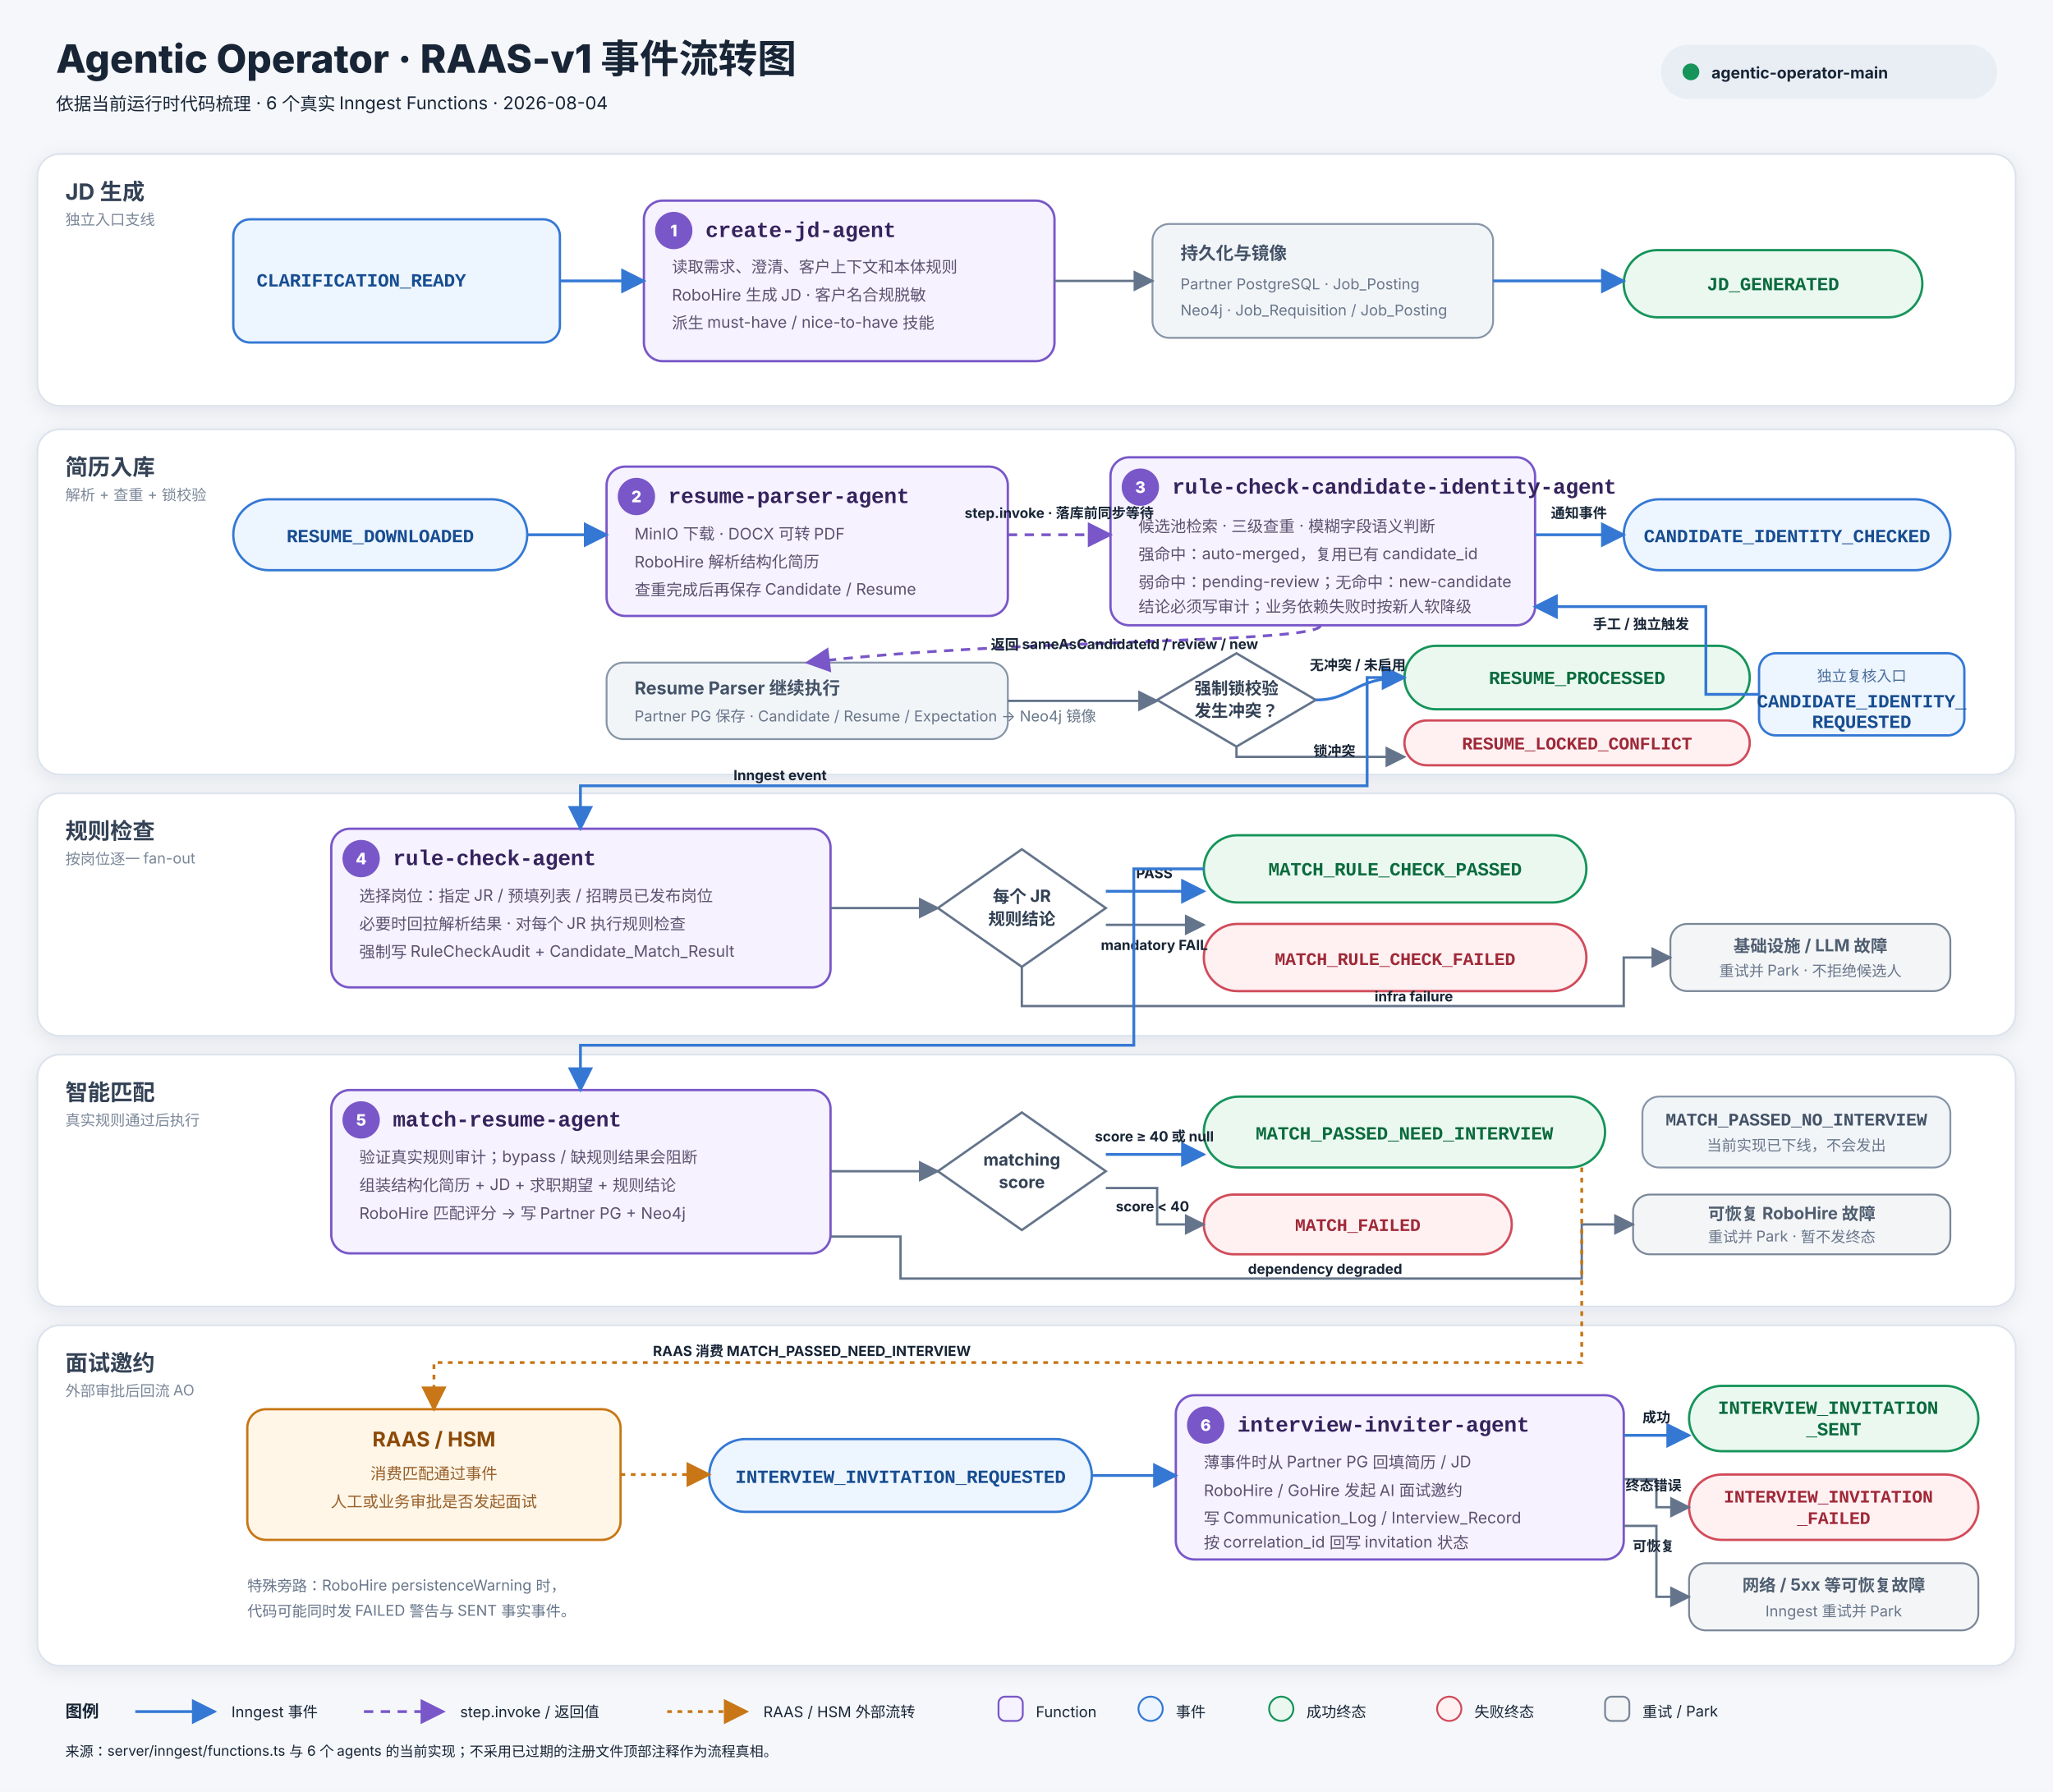
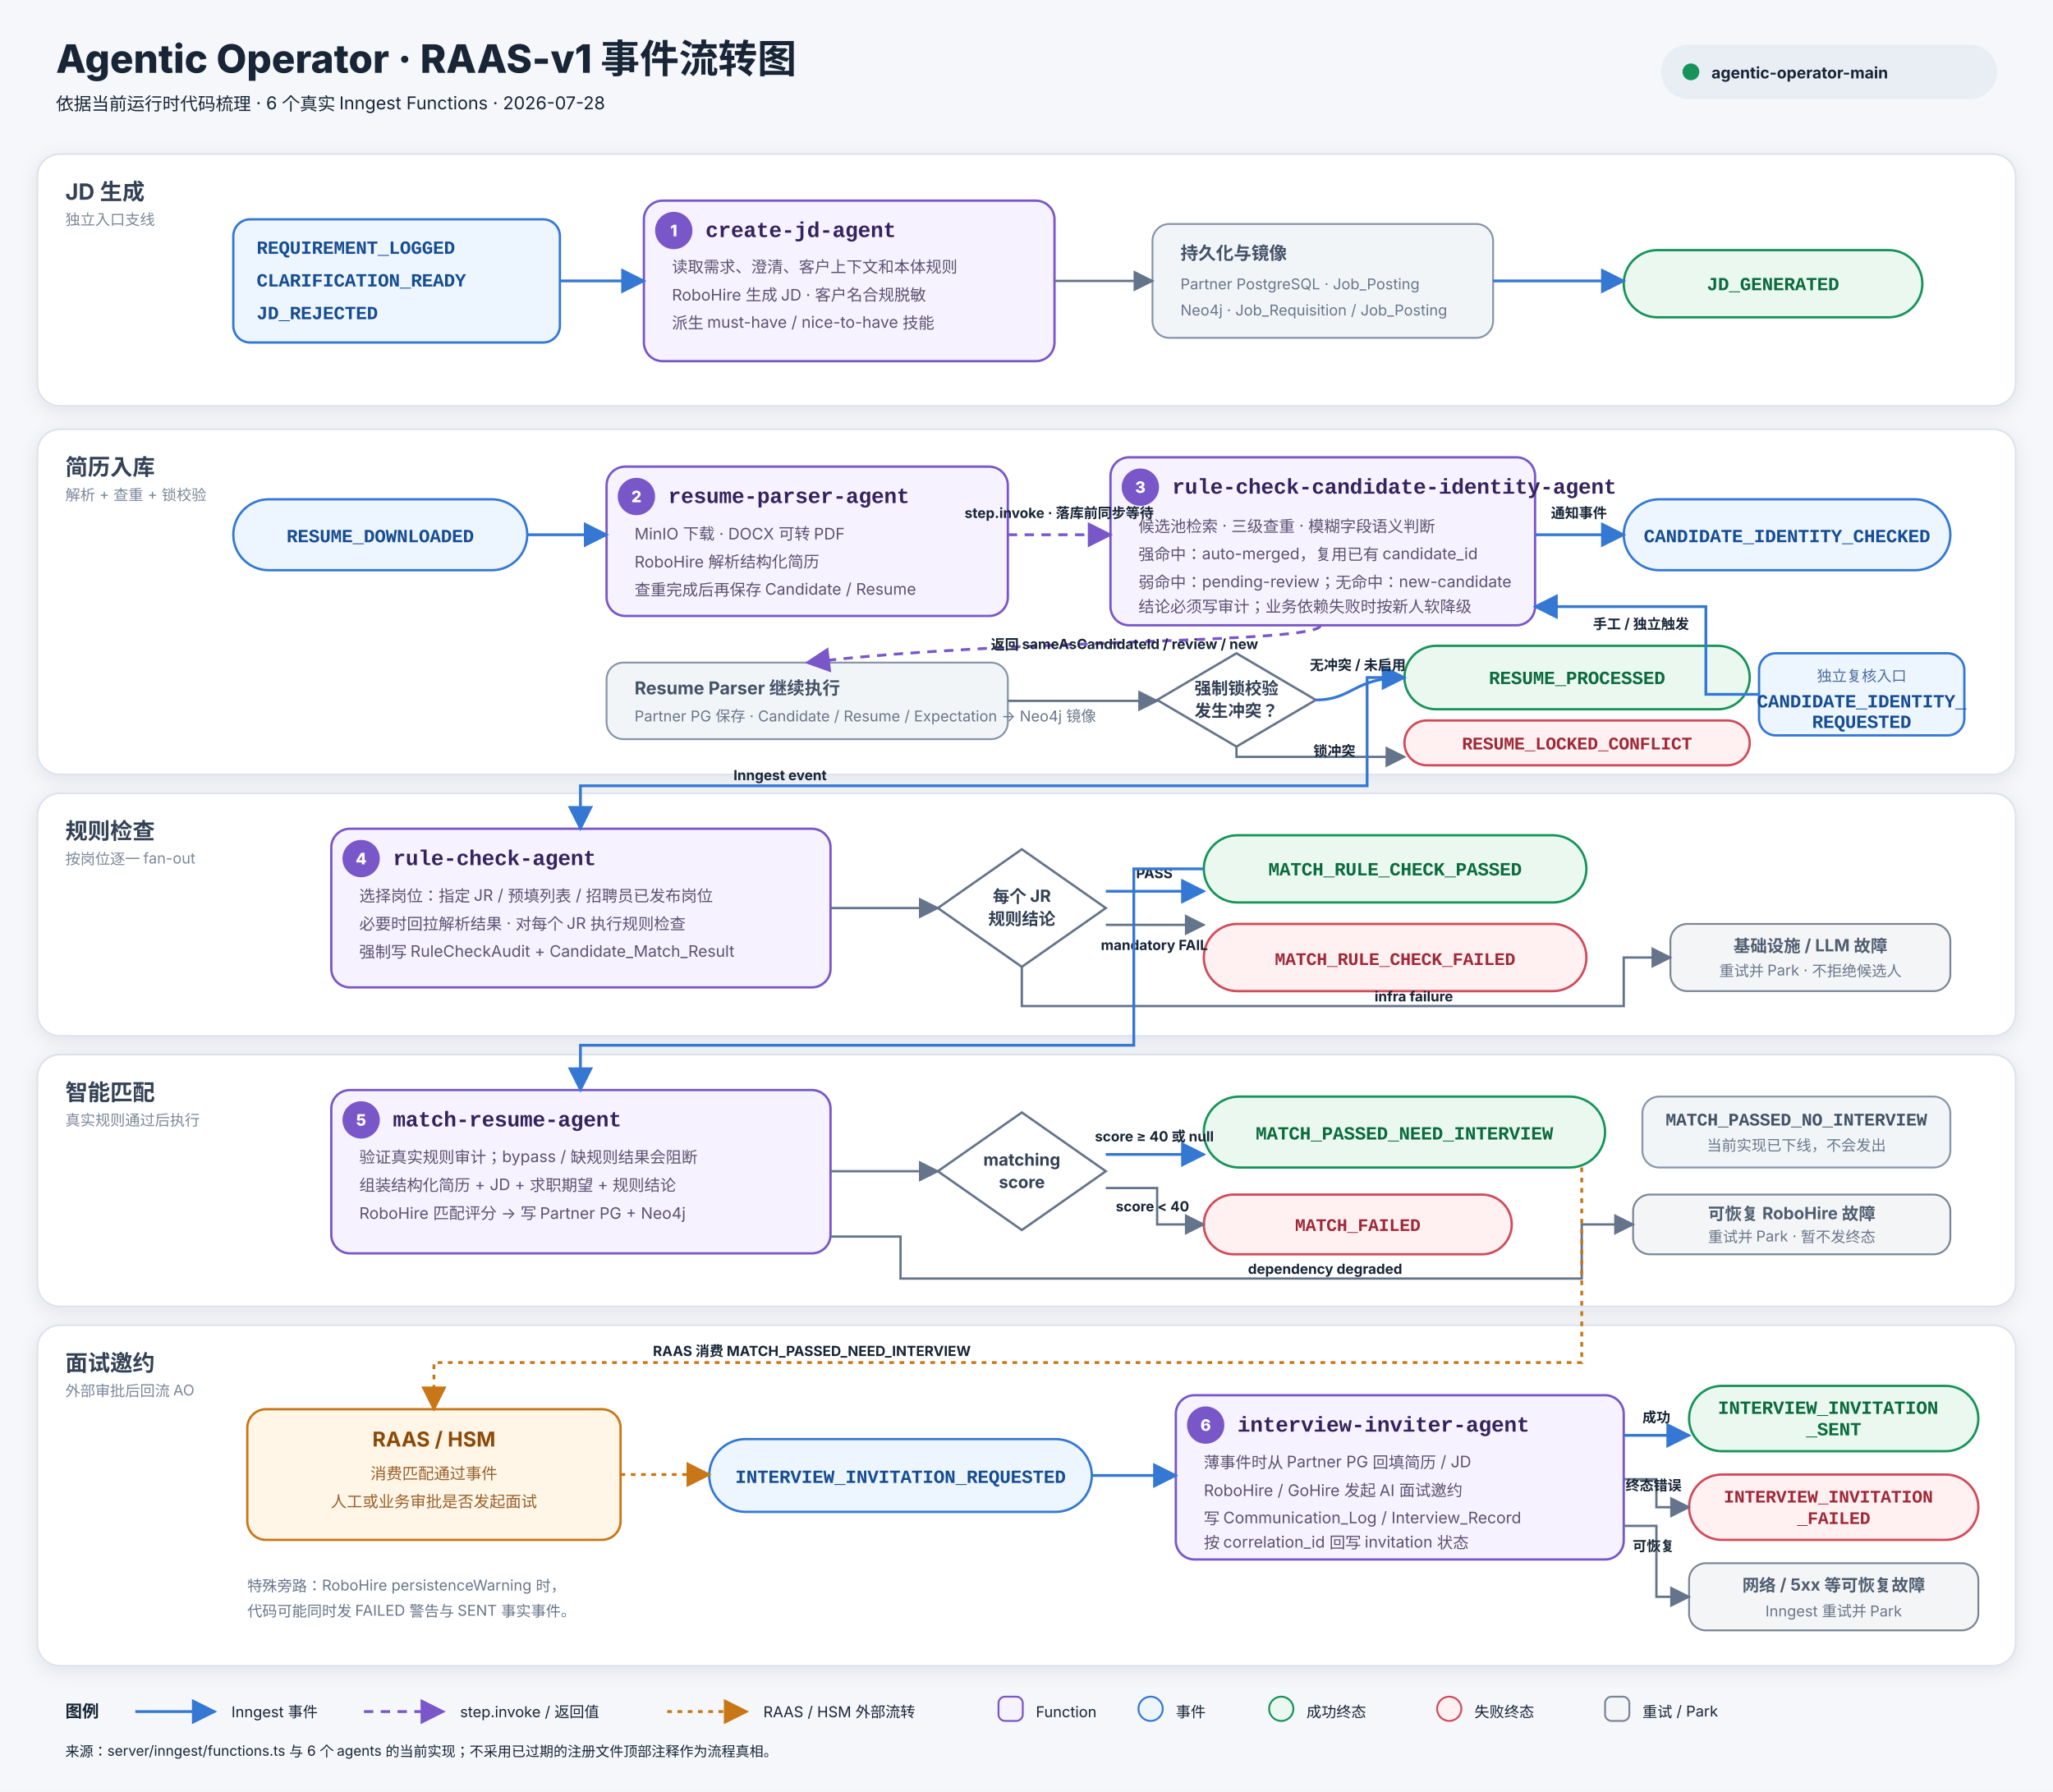
<svg xmlns="http://www.w3.org/2000/svg" width="2200" height="1920" viewBox="0 0 2200 1920" role="img" aria-labelledby="title desc">
  <defs>
    <filter id="shadow" x="-20%" y="-20%" width="140%" height="140%">
      <feDropShadow dx="0" dy="5" stdDeviation="10" flood-color="#122033" flood-opacity="0.08" />
    </filter>
    <marker id="arrow-event" viewBox="0 0 10 10" refX="9" refY="5" markerWidth="9" markerHeight="9" orient="auto-start-reverse">
      <path d="M 0 0 L 10 5 L 0 10 z" fill="#3478D4" />
    </marker>
    <marker id="arrow-invoke" viewBox="0 0 10 10" refX="9" refY="5" markerWidth="9" markerHeight="9" orient="auto-start-reverse">
      <path d="M 0 0 L 10 5 L 0 10 z" fill="#7957C8" />
    </marker>
    <marker id="arrow-external" viewBox="0 0 10 10" refX="9" refY="5" markerWidth="9" markerHeight="9" orient="auto-start-reverse">
      <path d="M 0 0 L 10 5 L 0 10 z" fill="#C87616" />
    </marker>
    <marker id="arrow-neutral" viewBox="0 0 10 10" refX="9" refY="5" markerWidth="9" markerHeight="9" orient="auto-start-reverse">
      <path d="M 0 0 L 10 5 L 0 10 z" fill="#64748B" />
    </marker>
    <style>
      text {
        font-family: Inter, "SF Pro Text", "PingFang SC", "Microsoft YaHei", sans-serif;
        fill: #182536;
      }
      .mono {
        font-family: "SFMono-Regular", Consolas, "Liberation Mono", monospace;
        letter-spacing: -0.2px;
      }
      .lane {
        fill: #FFFFFF;
        stroke: #DCE3EC;
        stroke-width: 2;
      }
      .lane-title {
        font-size: 24px;
        font-weight: 700;
        fill: #344256;
      }
      .lane-subtitle {
        font-size: 16px;
        fill: #7B8798;
      }
      .function-card {
        fill: #F6F2FF;
        stroke: #7957C8;
        stroke-width: 2.5;
      }
      .function-title {
        font-size: 23px;
        font-weight: 700;
        fill: #35235D;
      }
      .function-copy {
        font-size: 17px;
        fill: #5C5270;
      }
      .event-card {
        fill: #EDF5FF;
        stroke: #3478D4;
        stroke-width: 2.5;
      }
      .event-text {
        font-size: 20px;
        font-weight: 700;
        fill: #174D91;
      }
      .event-copy {
        font-size: 16px;
        fill: #4A6D9A;
      }
      .data-card {
        fill: #F2F5F8;
        stroke: #8795A8;
        stroke-width: 2;
      }
      .data-title {
        font-size: 19px;
        font-weight: 700;
        fill: #435267;
      }
      .data-copy {
        font-size: 16px;
        fill: #68768A;
      }
      .success-card {
        fill: #EAF8F0;
        stroke: #16945A;
        stroke-width: 2.5;
      }
      .success-text {
        font-size: 20px;
        font-weight: 700;
        fill: #0B6B3D;
      }
      .fail-card {
        fill: #FFF0F2;
        stroke: #D14B5A;
        stroke-width: 2.5;
      }
      .fail-text {
        font-size: 19px;
        font-weight: 700;
        fill: #9F2937;
      }
      .park-card {
        fill: #F4F5F7;
        stroke: #7A8797;
        stroke-width: 2;
      }
      .park-text {
        font-size: 18px;
        font-weight: 700;
        fill: #4F5E70;
      }
      .external-card {
        fill: #FFF6E7;
        stroke: #C87616;
        stroke-width: 2.5;
      }
      .external-title {
        font-size: 22px;
        font-weight: 700;
        fill: #8C4A09;
      }
      .external-copy {
        font-size: 17px;
        fill: #98602B;
      }
      .decision {
        fill: #FFFFFF;
        stroke: #64748B;
        stroke-width: 2.5;
      }
      .decision-text {
        font-size: 18px;
        font-weight: 700;
        fill: #334155;
      }
      .small-label {
        font-size: 15px;
        font-weight: 700;
        fill: #5C6B7E;
      }
      .edge-label {
        font-size: 15px;
        font-weight: 700;
      }
      .edge-event {
        fill: none;
        stroke: #3478D4;
        stroke-width: 3;
        marker-end: url(#arrow-event);
      }
      .edge-invoke {
        fill: none;
        stroke: #7957C8;
        stroke-width: 3;
        stroke-dasharray: 10 8;
        marker-end: url(#arrow-invoke);
      }
      .edge-external {
        fill: none;
        stroke: #C87616;
        stroke-width: 3;
        stroke-dasharray: 5 6;
        marker-end: url(#arrow-external);
      }
      .edge-neutral {
        fill: none;
        stroke: #64748B;
        stroke-width: 2.5;
        marker-end: url(#arrow-neutral);
      }
      .number {
        font-size: 17px;
        font-weight: 800;
        fill: #FFFFFF;
        text-anchor: middle;
        dominant-baseline: central;
      }
    </style>
  </defs>
  <rect width="2200" height="1920" fill="#F5F7FA" />
  <g aria-label="标题">
    <text x="60" y="78" font-size="42" font-weight="800" fill="#152235">Agentic Operator · RAAS-v1 事件流转图</text>
-     <text x="60" y="118" font-size="19" fill="#6E7A8C">依据当前运行时代码梳理 · 6 个真实 Inngest Functions · 2026-08-04</text>
+     <text x="60" y="118" font-size="19" fill="#6E7A8C">依据当前运行时代码梳理 · 6 个真实 Inngest Functions · 2026-07-28</text>
    <g transform="translate(1780 48)">
      <rect width="360" height="58" rx="29" fill="#E9EEF5" />
      <circle cx="32" cy="29" r="9" fill="#16945A" />
      <text x="54" y="36" font-size="17" font-weight="700" fill="#435267">agentic-operator-main</text>
    </g>
  </g>
  <g aria-label="JD 生成支线">
    <rect class="lane" x="40" y="165" width="2120" height="270" rx="24" filter="url(#shadow)" />
    <text class="lane-title" x="70" y="214">JD 生成</text>
    <text class="lane-subtitle" x="70" y="241">独立入口支线</text>
    <g aria-label="JD 入口事件">
      <rect class="event-card" x="250" y="235" width="350" height="132" rx="18" />
+       <text class="event-text mono" x="275" y="272">REQUIREMENT_LOGGED</text>
      <text class="event-text mono" x="275" y="307">CLARIFICATION_READY</text>
+       <text class="event-text mono" x="275" y="342">JD_REJECTED</text>
    </g>
    <g aria-label="Function 1 Create JD Agent">
      <rect class="function-card" x="690" y="215" width="440" height="172" rx="20" />
      <circle cx="722" cy="247" r="20" fill="#7957C8" />
      <text class="number" x="722" y="247">1</text>
      <text class="function-title mono" x="756" y="254">create-jd-agent</text>
      <text class="function-copy" x="720" y="292">读取需求、澄清、客户上下文和本体规则</text>
      <text class="function-copy" x="720" y="322">RoboHire 生成 JD · 客户名合规脱敏</text>
      <text class="function-copy" x="720" y="352">派生 must-have / nice-to-have 技能</text>
    </g>
    <g aria-label="JD 持久化">
      <rect class="data-card" x="1235" y="240" width="365" height="122" rx="18" />
      <text class="data-title" x="1265" y="278">持久化与镜像</text>
      <text class="data-copy" x="1265" y="310">Partner PostgreSQL · Job_Posting</text>
      <text class="data-copy" x="1265" y="338">Neo4j · Job_Requisition / Job_Posting</text>
    </g>
    <g aria-label="JD Generated 终态事件">
      <rect class="success-card" x="1740" y="268" width="320" height="72" rx="36" />
      <text class="success-text mono" x="1900" y="311" text-anchor="middle">JD_GENERATED</text>
    </g>
    <path class="edge-event" d="M 600 301 H 690" />
    <path class="edge-neutral" d="M 1130 301 H 1235" />
    <path class="edge-event" d="M 1600 301 H 1740" />
  </g>
  <g aria-label="简历解析与候选人查重">
    <rect class="lane" x="40" y="460" width="2120" height="370" rx="24" filter="url(#shadow)" />
    <text class="lane-title" x="70" y="509">简历入库</text>
    <text class="lane-subtitle" x="70" y="536">解析 + 查重 + 锁校验</text>
    <g aria-label="Resume Downloaded 入口事件">
      <rect class="event-card" x="250" y="535" width="315" height="76" rx="38" />
      <text class="event-text mono" x="407.5" y="581" text-anchor="middle">RESUME_DOWNLOADED</text>
    </g>
    <g aria-label="Function 2 Resume Parser Agent">
      <rect class="function-card" x="650" y="500" width="430" height="160" rx="20" />
      <circle cx="682" cy="532" r="20" fill="#7957C8" />
      <text class="number" x="682" y="532">2</text>
      <text class="function-title mono" x="716" y="539">resume-parser-agent</text>
      <text class="function-copy" x="680" y="578">MinIO 下载 · DOCX 可转 PDF</text>
      <text class="function-copy" x="680" y="608">RoboHire 解析结构化简历</text>
      <text class="function-copy" x="680" y="638">查重完成后再保存 Candidate / Resume</text>
    </g>
    <g aria-label="Function 3 Candidate Identity Agent">
      <rect class="function-card" x="1190" y="490" width="455" height="180" rx="20" />
      <circle cx="1222" cy="522" r="20" fill="#7957C8" />
      <text class="number" x="1222" y="522">3</text>
      <text class="function-title mono" x="1256" y="529">rule-check-candidate-identity-agent</text>
      <text class="function-copy" x="1220" y="570">候选池检索 · 三级查重 · 模糊字段语义判断</text>
      <text class="function-copy" x="1220" y="600">强命中：auto-merged，复用已有 candidate_id</text>
      <text class="function-copy" x="1220" y="630">弱命中：pending-review；无命中：new-candidate</text>
      <text class="function-copy" x="1220" y="656">结论必须写审计；业务依赖失败时按新人软降级</text>
    </g>
    <g aria-label="Candidate Identity Checked 通知事件">
      <rect class="event-card" x="1740" y="535" width="350" height="76" rx="38" />
      <text class="event-text mono" x="1915" y="581" text-anchor="middle">CANDIDATE_IDENTITY_CHECKED</text>
    </g>
    <g aria-label="Resume Parser 持久化续段">
      <rect class="data-card" x="650" y="710" width="430" height="82" rx="18" />
      <text class="data-title" x="680" y="744">Resume Parser 继续执行</text>
      <text class="data-copy" x="680" y="773">Partner PG 保存 · Candidate / Resume / Expectation → Neo4j 镜像</text>
    </g>
    <g aria-label="锁校验决策">
      <polygon class="decision" points="1240,750 1325,700 1410,750 1325,800" />
      <text class="decision-text" x="1325" y="744" text-anchor="middle">强制锁校验</text>
      <text class="decision-text" x="1325" y="768" text-anchor="middle">发生冲突？</text>
    </g>
    <g aria-label="Resume Processed 事件">
      <rect class="success-card" x="1505" y="692" width="370" height="68" rx="34" />
      <text class="success-text mono" x="1690" y="733" text-anchor="middle">RESUME_PROCESSED</text>
    </g>
    <g aria-label="Resume Locked Conflict 终态">
      <rect class="fail-card" x="1505" y="772" width="370" height="48" rx="24" />
      <text class="fail-text mono" x="1690" y="803" text-anchor="middle">RESUME_LOCKED_CONFLICT</text>
    </g>
    <g aria-label="Candidate Identity Requested 独立入口">
      <rect class="event-card" x="1885" y="700" width="220" height="88" rx="18" />
      <text class="event-copy" x="1995" y="730" text-anchor="middle">独立复核入口</text>
      <text class="event-text mono" x="1995" y="758" text-anchor="middle" font-size="16">CANDIDATE_IDENTITY_</text>
      <text class="event-text mono" x="1995" y="780" text-anchor="middle" font-size="16">REQUESTED</text>
    </g>
    <path class="edge-event" d="M 565 573 H 650" />
    <path class="edge-invoke" d="M 1080 573 H 1190" />
    <text class="edge-label" x="1135" y="555" text-anchor="middle" fill="#7957C8">step.invoke · 落库前同步等待</text>
    <path class="edge-event" d="M 1645 573 H 1740" />
    <text class="edge-label" x="1692" y="555" text-anchor="middle" fill="#3478D4">通知事件</text>
    <path class="edge-invoke" d="M 1415 670 C 1415 690, 1080 684, 865 710" />
    <text class="edge-label" x="1205" y="696" text-anchor="middle" fill="#7957C8">返回 sameAsCandidateId / review / new</text>
    <path class="edge-neutral" d="M 1080 751 H 1240" />
    <path class="edge-event" d="M 1410 750 C 1450 750, 1450 726, 1505 726" />
    <text class="edge-label" x="1455" y="718" text-anchor="middle" fill="#16945A">无冲突 / 未启用</text>
    <path class="edge-neutral" d="M 1325 800 V 811 H 1505" />
    <text class="edge-label" x="1430" y="810" text-anchor="middle" fill="#D14B5A">锁冲突</text>
    <path class="edge-event" d="M 1885 744 H 1828 V 650 H 1645" />
    <text class="edge-label" x="1810" y="674" text-anchor="end" fill="#3478D4">手工 / 独立触发</text>
  </g>
  <g aria-label="岗位规则检查">
    <rect class="lane" x="40" y="850" width="2120" height="260" rx="24" filter="url(#shadow)" />
    <text class="lane-title" x="70" y="899">规则检查</text>
    <text class="lane-subtitle" x="70" y="926">按岗位逐一 fan-out</text>
    <g aria-label="Function 4 Rule Check Agent">
      <rect class="function-card" x="355" y="888" width="535" height="170" rx="20" />
      <circle cx="387" cy="920" r="20" fill="#7957C8" />
      <text class="number" x="387" y="920">4</text>
      <text class="function-title mono" x="421" y="927">rule-check-agent</text>
      <text class="function-copy" x="385" y="966">选择岗位：指定 JR / 预填列表 / 招聘员已发布岗位</text>
      <text class="function-copy" x="385" y="996">必要时回拉解析结果 · 对每个 JR 执行规则检查</text>
      <text class="function-copy" x="385" y="1026">强制写 RuleCheckAudit + Candidate_Match_Result</text>
    </g>
    <g aria-label="规则结论">
      <polygon class="decision" points="1005,973 1095,910 1185,973 1095,1036" />
      <text class="decision-text" x="1095" y="967" text-anchor="middle">每个 JR</text>
      <text class="decision-text" x="1095" y="991" text-anchor="middle">规则结论</text>
    </g>
    <g aria-label="Match Rule Check Passed">
      <rect class="success-card" x="1290" y="895" width="410" height="72" rx="36" />
      <text class="success-text mono" x="1495" y="938" text-anchor="middle">MATCH_RULE_CHECK_PASSED</text>
    </g>
    <g aria-label="Match Rule Check Failed">
      <rect class="fail-card" x="1290" y="990" width="410" height="72" rx="36" />
      <text class="fail-text mono" x="1495" y="1034" text-anchor="middle">MATCH_RULE_CHECK_FAILED</text>
    </g>
    <g aria-label="规则基础设施故障停驻">
      <rect class="park-card" x="1790" y="990" width="300" height="72" rx="18" />
      <text class="park-text" x="1940" y="1020" text-anchor="middle">基础设施 / LLM 故障</text>
      <text class="data-copy" x="1940" y="1046" text-anchor="middle">重试并 Park · 不拒绝候选人</text>
    </g>
    <path class="edge-event" d="M 1505 726 H 1465 V 842 H 622 V 888" />
    <text class="edge-label" x="786" y="836" fill="#3478D4">Inngest event</text>
    <path class="edge-neutral" d="M 890 973 H 1005" />
    <path class="edge-event" d="M 1185 955 H 1290" />
    <text class="edge-label" x="1237" y="941" text-anchor="middle" fill="#16945A">PASS</text>
    <path class="edge-neutral" d="M 1185 991 H 1290" />
    <text class="edge-label" x="1237" y="1018" text-anchor="middle" fill="#D14B5A">mandatory FAIL</text>
    <path class="edge-neutral" d="M 1095 1036 V 1078 H 1740 V 1026 H 1790" />
    <text class="edge-label" x="1515" y="1073" text-anchor="middle" fill="#64748B">infra failure</text>
  </g>
  <g aria-label="简历岗位匹配">
    <rect class="lane" x="40" y="1130" width="2120" height="270" rx="24" filter="url(#shadow)" />
    <text class="lane-title" x="70" y="1179">智能匹配</text>
    <text class="lane-subtitle" x="70" y="1206">真实规则通过后执行</text>
    <g aria-label="Function 5 Match Resume Agent">
      <rect class="function-card" x="355" y="1168" width="535" height="175" rx="20" />
      <circle cx="387" cy="1200" r="20" fill="#7957C8" />
      <text class="number" x="387" y="1200">5</text>
      <text class="function-title mono" x="421" y="1207">match-resume-agent</text>
      <text class="function-copy" x="385" y="1246">验证真实规则审计；bypass / 缺规则结果会阻断</text>
      <text class="function-copy" x="385" y="1276">组装结构化简历 + JD + 求职期望 + 规则结论</text>
      <text class="function-copy" x="385" y="1306">RoboHire 匹配评分 → 写 Partner PG + Neo4j</text>
    </g>
    <g aria-label="匹配分决策">
      <polygon class="decision" points="1005,1255 1095,1192 1185,1255 1095,1318" />
      <text class="decision-text" x="1095" y="1249" text-anchor="middle">matching</text>
      <text class="decision-text" x="1095" y="1273" text-anchor="middle">score</text>
    </g>
    <g aria-label="Match Passed Need Interview">
      <rect class="success-card" x="1290" y="1175" width="430" height="76" rx="38" />
      <text class="success-text mono" x="1505" y="1221" text-anchor="middle">MATCH_PASSED_NEED_INTERVIEW</text>
    </g>
    <g aria-label="Match Failed">
      <rect class="fail-card" x="1290" y="1280" width="330" height="64" rx="32" />
      <text class="fail-text mono" x="1455" y="1319" text-anchor="middle">MATCH_FAILED</text>
    </g>
    <g aria-label="匹配依赖故障停驻">
      <rect class="park-card" x="1750" y="1280" width="340" height="64" rx="18" />
      <text class="park-text" x="1920" y="1307" text-anchor="middle">可恢复 RoboHire 故障</text>
      <text class="data-copy" x="1920" y="1331" text-anchor="middle">重试并 Park · 暂不发终态</text>
    </g>
    <g aria-label="免面分支下线说明">
      <rect class="data-card" x="1760" y="1175" width="330" height="76" rx="18" />
      <text class="data-title mono" x="1925" y="1206" text-anchor="middle" font-size="16">MATCH_PASSED_NO_INTERVIEW</text>
      <text class="data-copy" x="1925" y="1233" text-anchor="middle">当前实现已下线，不会发出</text>
    </g>
    <path class="edge-event" d="M 1290 931 H 1215 V 1120 H 622 V 1168" />
    <path class="edge-neutral" d="M 890 1255 H 1005" />
    <path class="edge-event" d="M 1185 1237 H 1290" />
    <text class="edge-label" x="1237" y="1223" text-anchor="middle" fill="#16945A">score ≥ 40 或 null</text>
    <path class="edge-neutral" d="M 1185 1273 H 1240 V 1312 H 1290" />
    <text class="edge-label" x="1235" y="1298" text-anchor="middle" fill="#D14B5A">score &lt; 40</text>
    <path class="edge-neutral" d="M 890 1325 H 965 V 1370 H 1695 V 1312 H 1750" />
    <text class="edge-label" x="1420" y="1365" text-anchor="middle" fill="#64748B">dependency degraded</text>
  </g>
  <g aria-label="RAAS 审批与面试邀约">
    <rect class="lane" x="40" y="1420" width="2120" height="365" rx="24" filter="url(#shadow)" />
    <text class="lane-title" x="70" y="1469">面试邀约</text>
    <text class="lane-subtitle" x="70" y="1496">外部审批后回流 AO</text>
    <g aria-label="RAAS HSM 外部审批">
      <rect class="external-card" x="265" y="1510" width="400" height="140" rx="20" />
      <text class="external-title" x="465" y="1550" text-anchor="middle">RAAS / HSM</text>
      <text class="external-copy" x="465" y="1585" text-anchor="middle">消费匹配通过事件</text>
      <text class="external-copy" x="465" y="1615" text-anchor="middle">人工或业务审批是否发起面试</text>
    </g>
    <g aria-label="Interview Invitation Requested">
      <rect class="event-card" x="760" y="1542" width="410" height="78" rx="39" />
      <text class="event-text mono" x="965" y="1589" text-anchor="middle">INTERVIEW_INVITATION_REQUESTED</text>
    </g>
    <g aria-label="Function 6 Interview Inviter Agent">
      <rect class="function-card" x="1260" y="1495" width="480" height="176" rx="20" />
      <circle cx="1292" cy="1527" r="20" fill="#7957C8" />
      <text class="number" x="1292" y="1527">6</text>
      <text class="function-title mono" x="1326" y="1534">interview-inviter-agent</text>
      <text class="function-copy" x="1290" y="1573">薄事件时从 Partner PG 回填简历 / JD</text>
      <text class="function-copy" x="1290" y="1603">RoboHire / GoHire 发起 AI 面试邀约</text>
      <text class="function-copy" x="1290" y="1633">写 Communication_Log / Interview_Record</text>
      <text class="function-copy" x="1290" y="1659">按 correlation_id 回写 invitation 状态</text>
    </g>
    <g aria-label="Interview Invitation Sent">
      <rect class="success-card" x="1810" y="1485" width="310" height="70" rx="35" />
      <text class="success-text mono" x="1965" y="1515" text-anchor="middle" font-size="17">
        <tspan x="1965" dy="0">INTERVIEW_INVITATION</tspan>
        <tspan x="1965" dy="23">_SENT</tspan>
      </text>
    </g>
    <g aria-label="Interview Invitation Failed">
      <rect class="fail-card" x="1810" y="1580" width="310" height="70" rx="35" />
      <text class="fail-text mono" x="1965" y="1610" text-anchor="middle" font-size="17">
        <tspan x="1965" dy="0">INTERVIEW_INVITATION</tspan>
        <tspan x="1965" dy="23">_FAILED</tspan>
      </text>
    </g>
    <g aria-label="面试邀约故障停驻">
      <rect class="park-card" x="1810" y="1675" width="310" height="72" rx="18" />
      <text class="park-text" x="1965" y="1705" text-anchor="middle">网络 / 5xx 等可恢复故障</text>
      <text class="data-copy" x="1965" y="1732" text-anchor="middle">Inngest 重试并 Park</text>
    </g>
    <path class="edge-external" d="M 1695 1251 V 1460 H 465 V 1510" />
    <text class="edge-label" x="870" y="1453" text-anchor="middle" fill="#C87616">RAAS 消费 MATCH_PASSED_NEED_INTERVIEW</text>
    <path class="edge-external" d="M 665 1580 H 760" />
    <path class="edge-event" d="M 1170 1581 H 1260" />
    <path class="edge-event" d="M 1740 1538 H 1810" />
    <text class="edge-label" x="1775" y="1524" text-anchor="middle" fill="#16945A">成功</text>
    <path class="edge-neutral" d="M 1740 1585 H 1775 V 1615 H 1810" />
    <text class="edge-label" x="1772" y="1597" text-anchor="middle" fill="#D14B5A">终态错误</text>
    <path class="edge-neutral" d="M 1740 1635 H 1775 V 1711 H 1810" />
    <text class="edge-label" x="1772" y="1662" text-anchor="middle" fill="#64748B">可恢复</text>
    <text class="data-copy" x="265" y="1705">特殊旁路：RoboHire persistenceWarning 时，</text>
    <text class="data-copy" x="265" y="1732">代码可能同时发 FAILED 警告与 SENT 事实事件。</text>
  </g>
  <g aria-label="图例">
    <text x="70" y="1840" font-size="18" font-weight="800" fill="#344256">图例</text>
    <line x1="145" y1="1834" x2="230" y2="1834" stroke="#3478D4" stroke-width="3" marker-end="url(#arrow-event)" />
    <text x="248" y="1840" font-size="16" fill="#5C6B7E">Inngest 事件</text>
    <line x1="390" y1="1834" x2="475" y2="1834" stroke="#7957C8" stroke-width="3" stroke-dasharray="10 8" marker-end="url(#arrow-invoke)" />
    <text x="493" y="1840" font-size="16" fill="#5C6B7E">step.invoke / 返回值</text>
    <line x1="715" y1="1834" x2="800" y2="1834" stroke="#C87616" stroke-width="3" stroke-dasharray="5 6" marker-end="url(#arrow-external)" />
    <text x="818" y="1840" font-size="16" fill="#5C6B7E">RAAS / HSM 外部流转</text>
    <rect x="1070" y="1818" width="26" height="26" rx="7" fill="#F6F2FF" stroke="#7957C8" stroke-width="2" />
    <text x="1110" y="1840" font-size="16" fill="#5C6B7E">Function</text>
    <rect x="1220" y="1818" width="26" height="26" rx="13" fill="#EDF5FF" stroke="#3478D4" stroke-width="2" />
    <text x="1260" y="1840" font-size="16" fill="#5C6B7E">事件</text>
    <rect x="1360" y="1818" width="26" height="26" rx="13" fill="#EAF8F0" stroke="#16945A" stroke-width="2" />
    <text x="1400" y="1840" font-size="16" fill="#5C6B7E">成功终态</text>
    <rect x="1540" y="1818" width="26" height="26" rx="13" fill="#FFF0F2" stroke="#D14B5A" stroke-width="2" />
    <text x="1580" y="1840" font-size="16" fill="#5C6B7E">失败终态</text>
    <rect x="1720" y="1818" width="26" height="26" rx="7" fill="#F4F5F7" stroke="#7A8797" stroke-width="2" />
    <text x="1760" y="1840" font-size="16" fill="#5C6B7E">重试 / Park</text>
    <text x="70" y="1882" font-size="15" fill="#7B8798">来源：server/inngest/functions.ts 与 6 个 agents 的当前实现；不采用已过期的注册文件顶部注释作为流程真相。</text>
  </g>
</svg>
